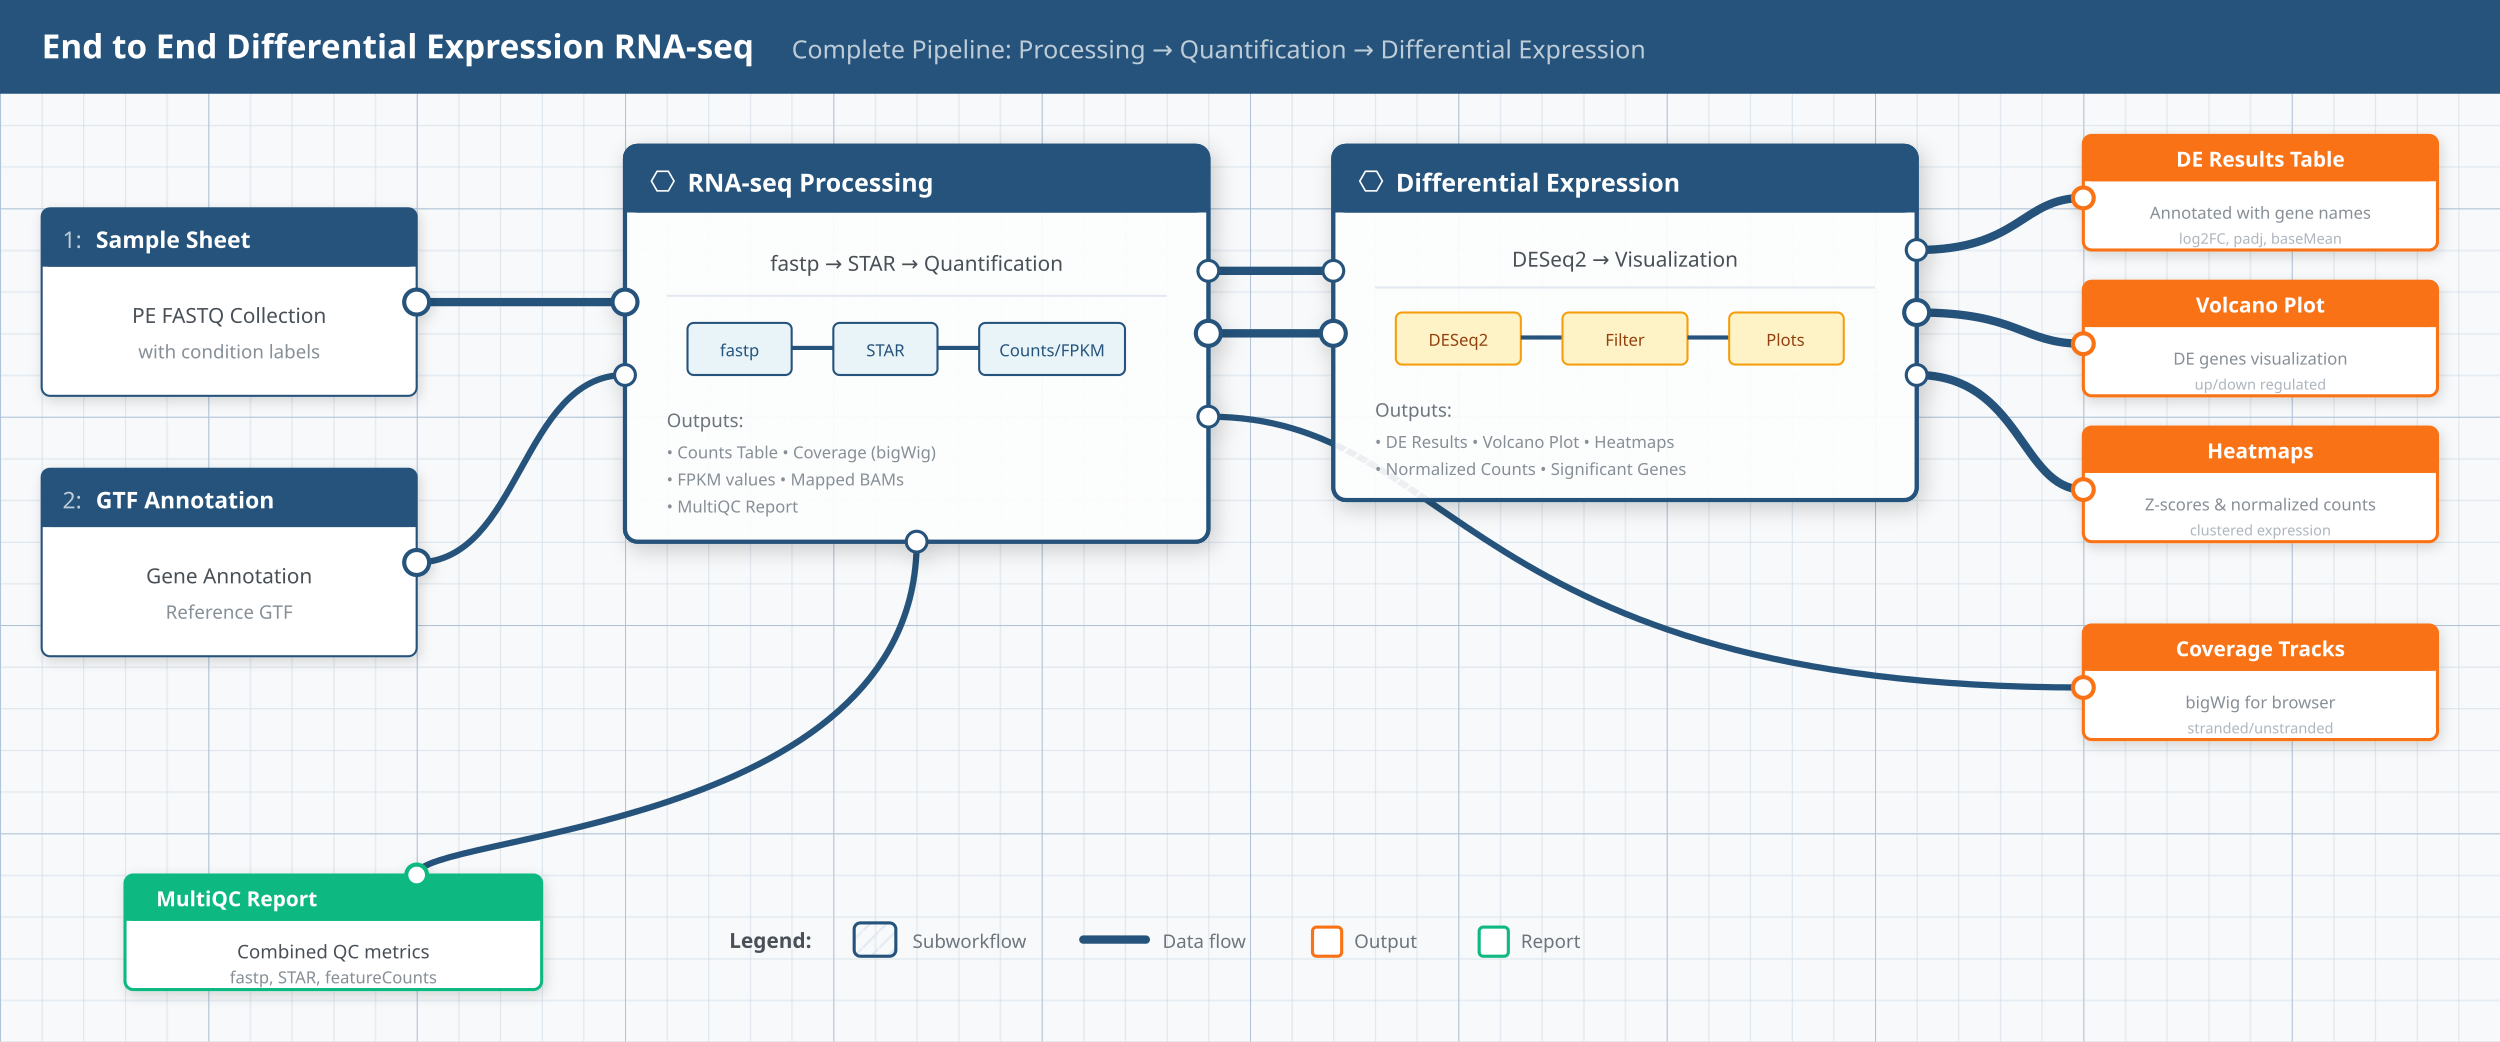
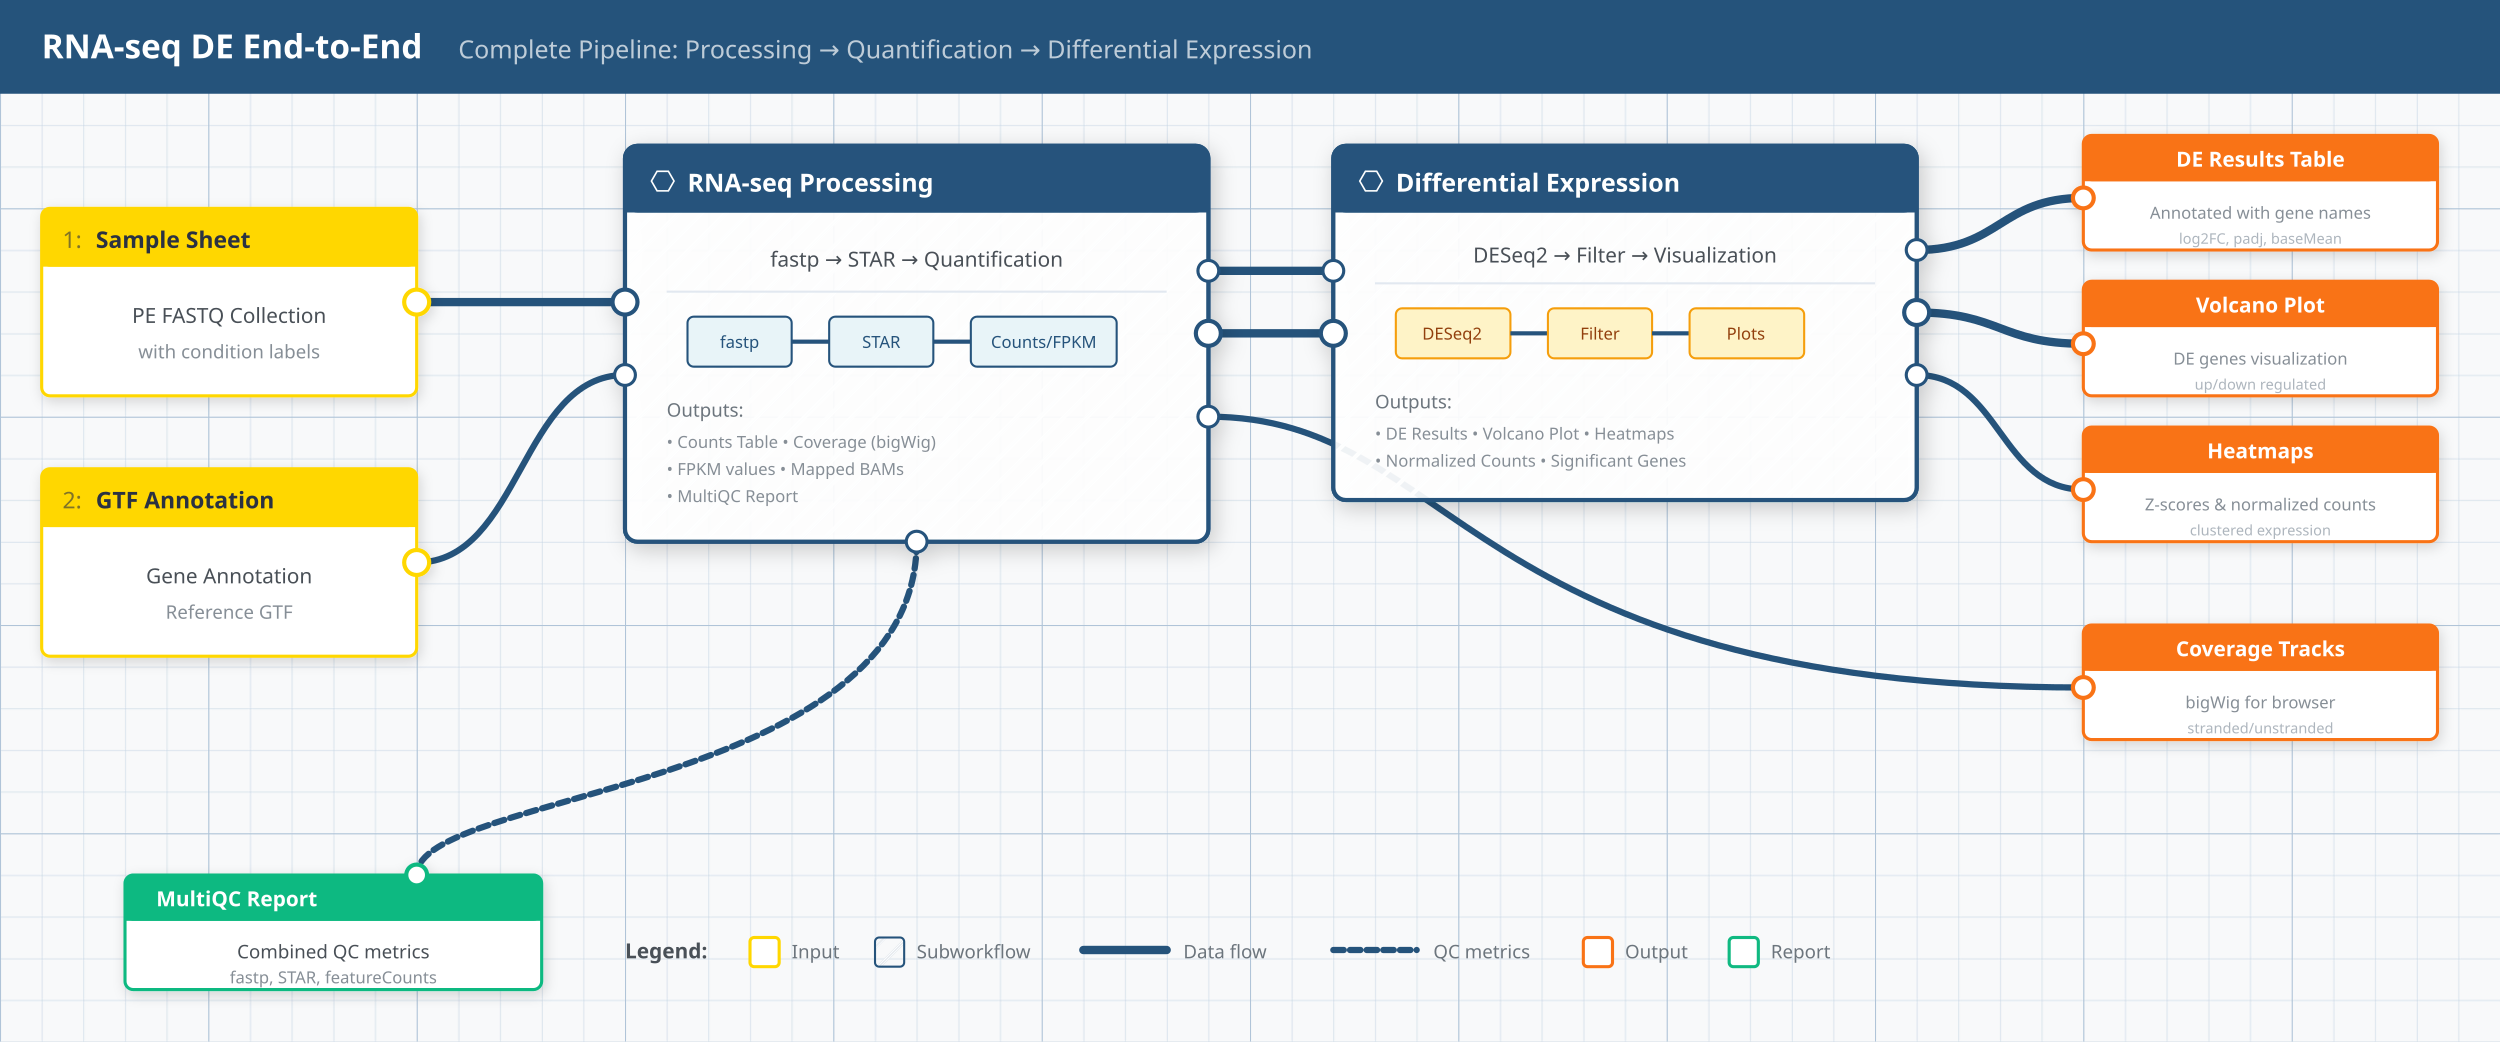
- <svg xmlns="http://www.w3.org/2000/svg" viewBox="0 0 1200 500" role="img" aria-label="End to End Differential Expression RNA-seq workflow diagram">
+ <svg xmlns="http://www.w3.org/2000/svg" viewBox="0 0 1200 500" role="img" aria-label="RNA-seq Differential Expression End-to-End workflow diagram">
  <defs>
    <pattern id="grid" width="20" height="20" patternUnits="userSpaceOnUse">
      <path d="M 20 0 L 0 0 0 20" fill="none" stroke="#c5d5e4" stroke-width="0.5" />
    </pattern>
    <pattern id="grid-major" width="100" height="100" patternUnits="userSpaceOnUse">
      <rect width="100" height="100" fill="url(#grid)" />
      <path d="M 100 0 L 0 0 0 100" fill="none" stroke="#b0c4d8" stroke-width="1" />
    </pattern>
-     <pattern id="subworkflow-pattern" width="8" height="8" patternUnits="userSpaceOnUse">
-       <path d="M 0 8 L 8 0" stroke="#e2e8f0" stroke-width="1" />
+     <pattern id="subworkflow-stripe" width="8" height="8" patternUnits="userSpaceOnUse" patternTransform="rotate(45)">
+       <line x1="0" y1="0" x2="0" y2="8" stroke="#e9ecef" stroke-width="4" />
    </pattern>
    <style>
      .connection {
        stroke: #25537b;
        stroke-width: 4;
        fill: none;
        stroke-linecap: round;
      }
      .connection-secondary {
        stroke: #25537b;
        stroke-width: 3;
        fill: none;
        stroke-linecap: round;
      }
+       .connection-qc {
+         stroke: #25537b;
+         stroke-width: 3;
+         fill: none;
+         stroke-linecap: round;
+         stroke-dasharray: 5 3;
+       }
      .node-card {
        filter: drop-shadow(1px 2px 3px rgba(0,0,0,0.15));
      }
      .subworkflow-card {
        filter: drop-shadow(2px 3px 5px rgba(0,0,0,0.2));
      }
    </style>
  </defs>
  <rect width="1200" height="500" fill="#f8f9fa" />
  <rect width="1200" height="500" fill="url(#grid-major)" />
  <rect x="0" y="0" width="1200" height="45" fill="#25537b" />
-   <text x="20" y="28" font-family="system-ui, sans-serif" font-size="16" font-weight="600" fill="white">End to End Differential Expression RNA-seq</text>
-   <text x="380" y="28" font-family="system-ui, sans-serif" font-size="12" fill="rgba(255,255,255,0.7)">Complete Pipeline: Processing → Quantification → Differential Expression</text>
+   <text x="20" y="28" font-family="system-ui, sans-serif" font-size="16" font-weight="600" fill="white">RNA-seq DE End-to-End</text>
+   <text x="220" y="28" font-family="system-ui, sans-serif" font-size="12" fill="rgba(255,255,255,0.7)">Complete Pipeline: Processing → Quantification → Differential Expression</text>
  <path class="connection" d="M 200 145 C 250 145, 250 145, 300 145" />
  <path class="connection-secondary" d="M 200 270 C 250 270, 250 180, 300 180" />
+   <path class="connection" d="M 580 130 C 610 130, 610 130, 640 130" />
  <path class="connection" d="M 580 160 C 610 160, 610 160, 640 160" />
-   <path class="connection" d="M 580 130 C 610 130, 610 130, 640 130" />
-   <path class="connection" d="M 920 120 C 970 120, 970 95, 1000 95" />
-   <path class="connection" d="M 920 150 C 970 150, 970 165, 1000 165" />
-   <path class="connection" d="M 920 180 C 970 180, 970 235, 1000 235" />
+   <path class="connection" d="M 920 120 C 960 120, 960 95, 1000 95" />
+   <path class="connection" d="M 920 150 C 960 150, 960 165, 1000 165" />
+   <path class="connection-secondary" d="M 920 180 C 960 180, 960 235, 1000 235" />
  <path class="connection-secondary" d="M 580 200 C 700 200, 700 330, 1000 330" />
-   <path class="connection-secondary" d="M 440 260 C 440 400, 200 400, 200 420" />
+   <path class="connection-qc" d="M 440 260 C 440 380, 200 380, 200 420" />
  <g class="node-card" transform="translate(20, 100)">
-     <rect width="180" height="90" rx="4" fill="white" stroke="#25537b" stroke-width="1" />
-     <rect width="180" height="28" rx="4" fill="#25537b" />
-     <rect x="0" y="24" width="180" height="4" fill="#25537b" />
-     <text x="10" y="19" font-family="system-ui, sans-serif" font-size="11" fill="rgba(255,255,255,0.7)">1:</text>
-     <text x="26" y="19" font-family="system-ui, sans-serif" font-size="11" font-weight="600" fill="white">Sample Sheet</text>
+     <rect width="180" height="90" rx="4" fill="white" stroke="#ffd700" stroke-width="1.5" />
+     <rect width="180" height="28" rx="4" fill="#ffd700" />
+     <rect x="0" y="24" width="180" height="4" fill="#ffd700" />
+     <text x="10" y="19" font-family="system-ui, sans-serif" font-size="11" fill="rgba(44,49,67,0.6)">1:</text>
+     <text x="26" y="19" font-family="system-ui, sans-serif" font-size="11" font-weight="600" fill="#2C3143">Sample Sheet</text>
    <text x="90" y="55" text-anchor="middle" font-family="system-ui, sans-serif" font-size="10" fill="#495057">PE FASTQ Collection</text>
    <text x="90" y="72" text-anchor="middle" font-family="system-ui, sans-serif" font-size="9" fill="#868e96">with condition labels</text>
-     <circle cx="180" cy="45" r="6" fill="white" stroke="#25537b" stroke-width="2" />
+     <circle cx="180" cy="45" r="6" fill="white" stroke="#ffd700" stroke-width="2" />
  </g>
  <g class="node-card" transform="translate(20, 225)">
-     <rect width="180" height="90" rx="4" fill="white" stroke="#25537b" stroke-width="1" />
-     <rect width="180" height="28" rx="4" fill="#25537b" />
-     <rect x="0" y="24" width="180" height="4" fill="#25537b" />
-     <text x="10" y="19" font-family="system-ui, sans-serif" font-size="11" fill="rgba(255,255,255,0.7)">2:</text>
-     <text x="26" y="19" font-family="system-ui, sans-serif" font-size="11" font-weight="600" fill="white">GTF Annotation</text>
+     <rect width="180" height="90" rx="4" fill="white" stroke="#ffd700" stroke-width="1.5" />
+     <rect width="180" height="28" rx="4" fill="#ffd700" />
+     <rect x="0" y="24" width="180" height="4" fill="#ffd700" />
+     <text x="10" y="19" font-family="system-ui, sans-serif" font-size="11" fill="rgba(44,49,67,0.6)">2:</text>
+     <text x="26" y="19" font-family="system-ui, sans-serif" font-size="11" font-weight="600" fill="#2C3143">GTF Annotation</text>
    <text x="90" y="55" text-anchor="middle" font-family="system-ui, sans-serif" font-size="10" fill="#495057">Gene Annotation</text>
    <text x="90" y="72" text-anchor="middle" font-family="system-ui, sans-serif" font-size="9" fill="#868e96">Reference GTF</text>
-     <circle cx="180" cy="45" r="6" fill="white" stroke="#25537b" stroke-width="2" />
+     <circle cx="180" cy="45" r="6" fill="white" stroke="#ffd700" stroke-width="2" />
  </g>
  <g class="subworkflow-card" transform="translate(300, 70)">
-     <rect width="280" height="190" rx="6" fill="url(#subworkflow-pattern)" stroke="#25537b" stroke-width="2" />
-     <rect width="280" height="190" rx="6" fill="rgba(255,255,255,0.9)" stroke="#25537b" stroke-width="2" />
+     <rect width="280" height="190" rx="6" fill="url(#subworkflow-stripe)" stroke="#25537b" stroke-width="2" />
+     <rect width="280" height="190" rx="6" fill="rgba(255,255,255,0.92)" stroke="#25537b" stroke-width="2" />
    <rect width="280" height="32" rx="6" fill="#25537b" />
    <rect x="0" y="28" width="280" height="4" fill="#25537b" />
    <text x="12" y="22" font-family="system-ui, sans-serif" font-size="14" fill="white">⎔</text>
    <text x="30" y="22" font-family="system-ui, sans-serif" font-size="12" font-weight="700" fill="white">RNA-seq Processing</text>
-     <text x="140" y="60" text-anchor="middle" font-family="system-ui, sans-serif" font-size="10" fill="#495057">fastp → STAR → Quantification</text>
-     <line x1="20" y1="72" x2="260" y2="72" stroke="#e2e8f0" stroke-width="1" />
-     <g transform="translate(30, 85)">
-       <rect x="0" y="0" width="50" height="25" rx="3" fill="#e8f4f8" stroke="#25537b" stroke-width="1" />
-       <text x="25" y="16" text-anchor="middle" font-family="system-ui, sans-serif" font-size="8" fill="#25537b">fastp</text>
-       <line x1="50" y1="12" x2="70" y2="12" stroke="#25537b" stroke-width="2" />
-       <rect x="70" y="0" width="50" height="25" rx="3" fill="#e8f4f8" stroke="#25537b" stroke-width="1" />
-       <text x="95" y="16" text-anchor="middle" font-family="system-ui, sans-serif" font-size="8" fill="#25537b">STAR</text>
-       <line x1="120" y1="12" x2="140" y2="12" stroke="#25537b" stroke-width="2" />
-       <rect x="140" y="0" width="70" height="25" rx="3" fill="#e8f4f8" stroke="#25537b" stroke-width="1" />
-       <text x="175" y="16" text-anchor="middle" font-family="system-ui, sans-serif" font-size="8" fill="#25537b">Counts/FPKM</text>
+     <text x="140" y="58" text-anchor="middle" font-family="system-ui, sans-serif" font-size="10" fill="#495057">fastp → STAR → Quantification</text>
+     <line x1="20" y1="70" x2="260" y2="70" stroke="#e2e8f0" stroke-width="1" />
+     <g transform="translate(30, 82)">
+       <rect x="0" y="0" width="50" height="24" rx="3" fill="#e8f4f8" stroke="#25537b" stroke-width="1" />
+       <text x="25" y="15" text-anchor="middle" font-family="system-ui, sans-serif" font-size="8" fill="#25537b">fastp</text>
+       <line x1="50" y1="12" x2="68" y2="12" stroke="#25537b" stroke-width="2" />
+       <rect x="68" y="0" width="50" height="24" rx="3" fill="#e8f4f8" stroke="#25537b" stroke-width="1" />
+       <text x="93" y="15" text-anchor="middle" font-family="system-ui, sans-serif" font-size="8" fill="#25537b">STAR</text>
+       <line x1="118" y1="12" x2="136" y2="12" stroke="#25537b" stroke-width="2" />
+       <rect x="136" y="0" width="70" height="24" rx="3" fill="#e8f4f8" stroke="#25537b" stroke-width="1" />
+       <text x="171" y="15" text-anchor="middle" font-family="system-ui, sans-serif" font-size="8" fill="#25537b">Counts/FPKM</text>
    </g>
-     <text x="20" y="135" font-family="system-ui, sans-serif" font-size="9" fill="#6c757d">Outputs:</text>
-     <text x="20" y="150" font-family="system-ui, sans-serif" font-size="8" fill="#868e96">• Counts Table  • Coverage (bigWig)</text>
-     <text x="20" y="163" font-family="system-ui, sans-serif" font-size="8" fill="#868e96">• FPKM values  • Mapped BAMs</text>
-     <text x="20" y="176" font-family="system-ui, sans-serif" font-size="8" fill="#868e96">• MultiQC Report</text>
+     <text x="20" y="130" font-family="system-ui, sans-serif" font-size="9" fill="#6c757d">Outputs:</text>
+     <text x="20" y="145" font-family="system-ui, sans-serif" font-size="8" fill="#868e96">• Counts Table  • Coverage (bigWig)</text>
+     <text x="20" y="158" font-family="system-ui, sans-serif" font-size="8" fill="#868e96">• FPKM values  • Mapped BAMs</text>
+     <text x="20" y="171" font-family="system-ui, sans-serif" font-size="8" fill="#868e96">• MultiQC Report</text>
    <circle cx="0" cy="75" r="6" fill="white" stroke="#25537b" stroke-width="2" />
    <circle cx="0" cy="110" r="5" fill="white" stroke="#25537b" stroke-width="1.5" />
    <circle cx="280" cy="60" r="5" fill="white" stroke="#25537b" stroke-width="1.5" />
    <circle cx="280" cy="90" r="6" fill="white" stroke="#25537b" stroke-width="2" />
    <circle cx="280" cy="130" r="5" fill="white" stroke="#25537b" stroke-width="1.5" />
    <circle cx="140" cy="190" r="5" fill="white" stroke="#25537b" stroke-width="1.5" />
  </g>
  <g class="subworkflow-card" transform="translate(640, 70)">
-     <rect width="280" height="170" rx="6" fill="url(#subworkflow-pattern)" stroke="#25537b" stroke-width="2" />
-     <rect width="280" height="170" rx="6" fill="rgba(255,255,255,0.9)" stroke="#25537b" stroke-width="2" />
+     <rect width="280" height="170" rx="6" fill="url(#subworkflow-stripe)" stroke="#25537b" stroke-width="2" />
+     <rect width="280" height="170" rx="6" fill="rgba(255,255,255,0.92)" stroke="#25537b" stroke-width="2" />
    <rect width="280" height="32" rx="6" fill="#25537b" />
    <rect x="0" y="28" width="280" height="4" fill="#25537b" />
    <text x="12" y="22" font-family="system-ui, sans-serif" font-size="14" fill="white">⎔</text>
    <text x="30" y="22" font-family="system-ui, sans-serif" font-size="12" font-weight="700" fill="white">Differential Expression</text>
-     <text x="140" y="58" text-anchor="middle" font-family="system-ui, sans-serif" font-size="10" fill="#495057">DESeq2 → Visualization</text>
-     <line x1="20" y1="68" x2="260" y2="68" stroke="#e2e8f0" stroke-width="1" />
-     <g transform="translate(30, 80)">
-       <rect x="0" y="0" width="60" height="25" rx="3" fill="#fef3c7" stroke="#f59e0b" stroke-width="1" />
-       <text x="30" y="16" text-anchor="middle" font-family="system-ui, sans-serif" font-size="8" fill="#92400e">DESeq2</text>
-       <line x1="60" y1="12" x2="80" y2="12" stroke="#25537b" stroke-width="2" />
-       <rect x="80" y="0" width="60" height="25" rx="3" fill="#fef3c7" stroke="#f59e0b" stroke-width="1" />
-       <text x="110" y="16" text-anchor="middle" font-family="system-ui, sans-serif" font-size="8" fill="#92400e">Filter</text>
-       <line x1="140" y1="12" x2="160" y2="12" stroke="#25537b" stroke-width="2" />
-       <rect x="160" y="0" width="55" height="25" rx="3" fill="#fef3c7" stroke="#f59e0b" stroke-width="1" />
-       <text x="187" y="16" text-anchor="middle" font-family="system-ui, sans-serif" font-size="8" fill="#92400e">Plots</text>
+     <text x="140" y="56" text-anchor="middle" font-family="system-ui, sans-serif" font-size="10" fill="#495057">DESeq2 → Filter → Visualization</text>
+     <line x1="20" y1="66" x2="260" y2="66" stroke="#e2e8f0" stroke-width="1" />
+     <g transform="translate(30, 78)">
+       <rect x="0" y="0" width="55" height="24" rx="3" fill="#fef3c7" stroke="#f59e0b" stroke-width="1" />
+       <text x="27" y="15" text-anchor="middle" font-family="system-ui, sans-serif" font-size="8" fill="#92400e">DESeq2</text>
+       <line x1="55" y1="12" x2="73" y2="12" stroke="#25537b" stroke-width="2" />
+       <rect x="73" y="0" width="50" height="24" rx="3" fill="#fef3c7" stroke="#f59e0b" stroke-width="1" />
+       <text x="98" y="15" text-anchor="middle" font-family="system-ui, sans-serif" font-size="8" fill="#92400e">Filter</text>
+       <line x1="123" y1="12" x2="141" y2="12" stroke="#25537b" stroke-width="2" />
+       <rect x="141" y="0" width="55" height="24" rx="3" fill="#fef3c7" stroke="#f59e0b" stroke-width="1" />
+       <text x="168" y="15" text-anchor="middle" font-family="system-ui, sans-serif" font-size="8" fill="#92400e">Plots</text>
    </g>
-     <text x="20" y="130" font-family="system-ui, sans-serif" font-size="9" fill="#6c757d">Outputs:</text>
-     <text x="20" y="145" font-family="system-ui, sans-serif" font-size="8" fill="#868e96">• DE Results  • Volcano Plot  • Heatmaps</text>
-     <text x="20" y="158" font-family="system-ui, sans-serif" font-size="8" fill="#868e96">• Normalized Counts  • Significant Genes</text>
+     <text x="20" y="126" font-family="system-ui, sans-serif" font-size="9" fill="#6c757d">Outputs:</text>
+     <text x="20" y="141" font-family="system-ui, sans-serif" font-size="8" fill="#868e96">• DE Results  • Volcano Plot  • Heatmaps</text>
+     <text x="20" y="154" font-family="system-ui, sans-serif" font-size="8" fill="#868e96">• Normalized Counts  • Significant Genes</text>
    <circle cx="0" cy="60" r="5" fill="white" stroke="#25537b" stroke-width="1.5" />
    <circle cx="0" cy="90" r="6" fill="white" stroke="#25537b" stroke-width="2" />
    <circle cx="280" cy="50" r="5" fill="white" stroke="#25537b" stroke-width="1.5" />
    <circle cx="280" cy="80" r="6" fill="white" stroke="#25537b" stroke-width="2" />
    <circle cx="280" cy="110" r="5" fill="white" stroke="#25537b" stroke-width="1.5" />
  </g>
  <g class="node-card" transform="translate(1000, 65)">
    <rect width="170" height="55" rx="4" fill="white" stroke="#f97316" stroke-width="1.5" />
    <rect width="170" height="22" rx="4" fill="#f97316" />
    <rect x="0" y="18" width="170" height="4" fill="#f97316" />
    <text x="85" y="15" text-anchor="middle" font-family="system-ui, sans-serif" font-size="10" font-weight="600" fill="white">DE Results Table</text>
    <text x="85" y="40" text-anchor="middle" font-family="system-ui, sans-serif" font-size="8" fill="#868e96">Annotated with gene names</text>
    <text x="85" y="52" text-anchor="middle" font-family="system-ui, sans-serif" font-size="7" fill="#adb5bd">log2FC, padj, baseMean</text>
    <circle cx="0" cy="30" r="5" fill="white" stroke="#f97316" stroke-width="2" />
  </g>
  <g class="node-card" transform="translate(1000, 135)">
    <rect width="170" height="55" rx="4" fill="white" stroke="#f97316" stroke-width="1.5" />
    <rect width="170" height="22" rx="4" fill="#f97316" />
    <rect x="0" y="18" width="170" height="4" fill="#f97316" />
    <text x="85" y="15" text-anchor="middle" font-family="system-ui, sans-serif" font-size="10" font-weight="600" fill="white">Volcano Plot</text>
    <text x="85" y="40" text-anchor="middle" font-family="system-ui, sans-serif" font-size="8" fill="#868e96">DE genes visualization</text>
    <text x="85" y="52" text-anchor="middle" font-family="system-ui, sans-serif" font-size="7" fill="#adb5bd">up/down regulated</text>
    <circle cx="0" cy="30" r="5" fill="white" stroke="#f97316" stroke-width="2" />
  </g>
  <g class="node-card" transform="translate(1000, 205)">
    <rect width="170" height="55" rx="4" fill="white" stroke="#f97316" stroke-width="1.5" />
    <rect width="170" height="22" rx="4" fill="#f97316" />
    <rect x="0" y="18" width="170" height="4" fill="#f97316" />
    <text x="85" y="15" text-anchor="middle" font-family="system-ui, sans-serif" font-size="10" font-weight="600" fill="white">Heatmaps</text>
    <text x="85" y="40" text-anchor="middle" font-family="system-ui, sans-serif" font-size="8" fill="#868e96">Z-scores &amp; normalized counts</text>
    <text x="85" y="52" text-anchor="middle" font-family="system-ui, sans-serif" font-size="7" fill="#adb5bd">clustered expression</text>
    <circle cx="0" cy="30" r="5" fill="white" stroke="#f97316" stroke-width="2" />
  </g>
  <g class="node-card" transform="translate(1000, 300)">
    <rect width="170" height="55" rx="4" fill="white" stroke="#f97316" stroke-width="1.5" />
    <rect width="170" height="22" rx="4" fill="#f97316" />
    <rect x="0" y="18" width="170" height="4" fill="#f97316" />
    <text x="85" y="15" text-anchor="middle" font-family="system-ui, sans-serif" font-size="10" font-weight="600" fill="white">Coverage Tracks</text>
    <text x="85" y="40" text-anchor="middle" font-family="system-ui, sans-serif" font-size="8" fill="#868e96">bigWig for browser</text>
    <text x="85" y="52" text-anchor="middle" font-family="system-ui, sans-serif" font-size="7" fill="#adb5bd">stranded/unstranded</text>
    <circle cx="0" cy="30" r="5" fill="white" stroke="#f97316" stroke-width="2" />
  </g>
  <g class="node-card" transform="translate(60, 420)">
    <rect width="200" height="55" rx="4" fill="white" stroke="#10b981" stroke-width="1.5" />
    <rect width="200" height="22" rx="4" fill="#10b981" />
    <rect x="0" y="18" width="200" height="4" fill="#10b981" />
    <text x="15" y="15" font-family="system-ui, sans-serif" font-size="10" font-weight="600" fill="white">MultiQC Report</text>
    <text x="100" y="40" text-anchor="middle" font-family="system-ui, sans-serif" font-size="9" fill="#495057">Combined QC metrics</text>
    <text x="100" y="52" text-anchor="middle" font-family="system-ui, sans-serif" font-size="8" fill="#868e96">fastp, STAR, featureCounts</text>
    <circle cx="140" cy="0" r="5" fill="white" stroke="#10b981" stroke-width="2" />
  </g>
-   <g transform="translate(350, 455)">
+   <g transform="translate(300, 460)">
    <text x="0" y="0" font-family="system-ui, sans-serif" font-size="10" font-weight="600" fill="#495057">Legend:</text>
-     <rect x="60" y="-12" width="20" height="16" rx="3" fill="url(#subworkflow-pattern)" stroke="#25537b" stroke-width="1.5" />
-     <text x="88" y="0" font-family="system-ui, sans-serif" font-size="9" fill="#6c757d">Subworkflow</text>
-     <line x1="170" y1="-4" x2="200" y2="-4" stroke="#25537b" stroke-width="4" stroke-linecap="round" />
-     <text x="208" y="0" font-family="system-ui, sans-serif" font-size="9" fill="#6c757d">Data flow</text>
-     <rect x="280" y="-10" width="14" height="14" rx="2" fill="white" stroke="#f97316" stroke-width="1.5" />
-     <text x="300" y="0" font-family="system-ui, sans-serif" font-size="9" fill="#6c757d">Output</text>
-     <rect x="360" y="-10" width="14" height="14" rx="2" fill="white" stroke="#10b981" stroke-width="1.5" />
-     <text x="380" y="0" font-family="system-ui, sans-serif" font-size="9" fill="#6c757d">Report</text>
+     <rect x="60" y="-10" width="14" height="14" rx="2" fill="white" stroke="#ffd700" stroke-width="1.5" />
+     <text x="80" y="0" font-family="system-ui, sans-serif" font-size="9" fill="#6c757d">Input</text>
+     <rect x="120" y="-10" width="14" height="14" rx="2" fill="url(#subworkflow-stripe)" stroke="#25537b" stroke-width="1" />
+     <text x="140" y="0" font-family="system-ui, sans-serif" font-size="9" fill="#6c757d">Subworkflow</text>
+     <line x1="220" y1="-4" x2="260" y2="-4" stroke="#25537b" stroke-width="4" stroke-linecap="round" />
+     <text x="268" y="0" font-family="system-ui, sans-serif" font-size="9" fill="#6c757d">Data flow</text>
+     <line x1="340" y1="-4" x2="380" y2="-4" stroke="#25537b" stroke-width="3" stroke-linecap="round" stroke-dasharray="5 3" />
+     <text x="388" y="0" font-family="system-ui, sans-serif" font-size="9" fill="#6c757d">QC metrics</text>
+     <rect x="460" y="-10" width="14" height="14" rx="2" fill="white" stroke="#f97316" stroke-width="1.5" />
+     <text x="480" y="0" font-family="system-ui, sans-serif" font-size="9" fill="#6c757d">Output</text>
+     <rect x="530" y="-10" width="14" height="14" rx="2" fill="white" stroke="#10b981" stroke-width="1.5" />
+     <text x="550" y="0" font-family="system-ui, sans-serif" font-size="9" fill="#6c757d">Report</text>
  </g>
</svg>
